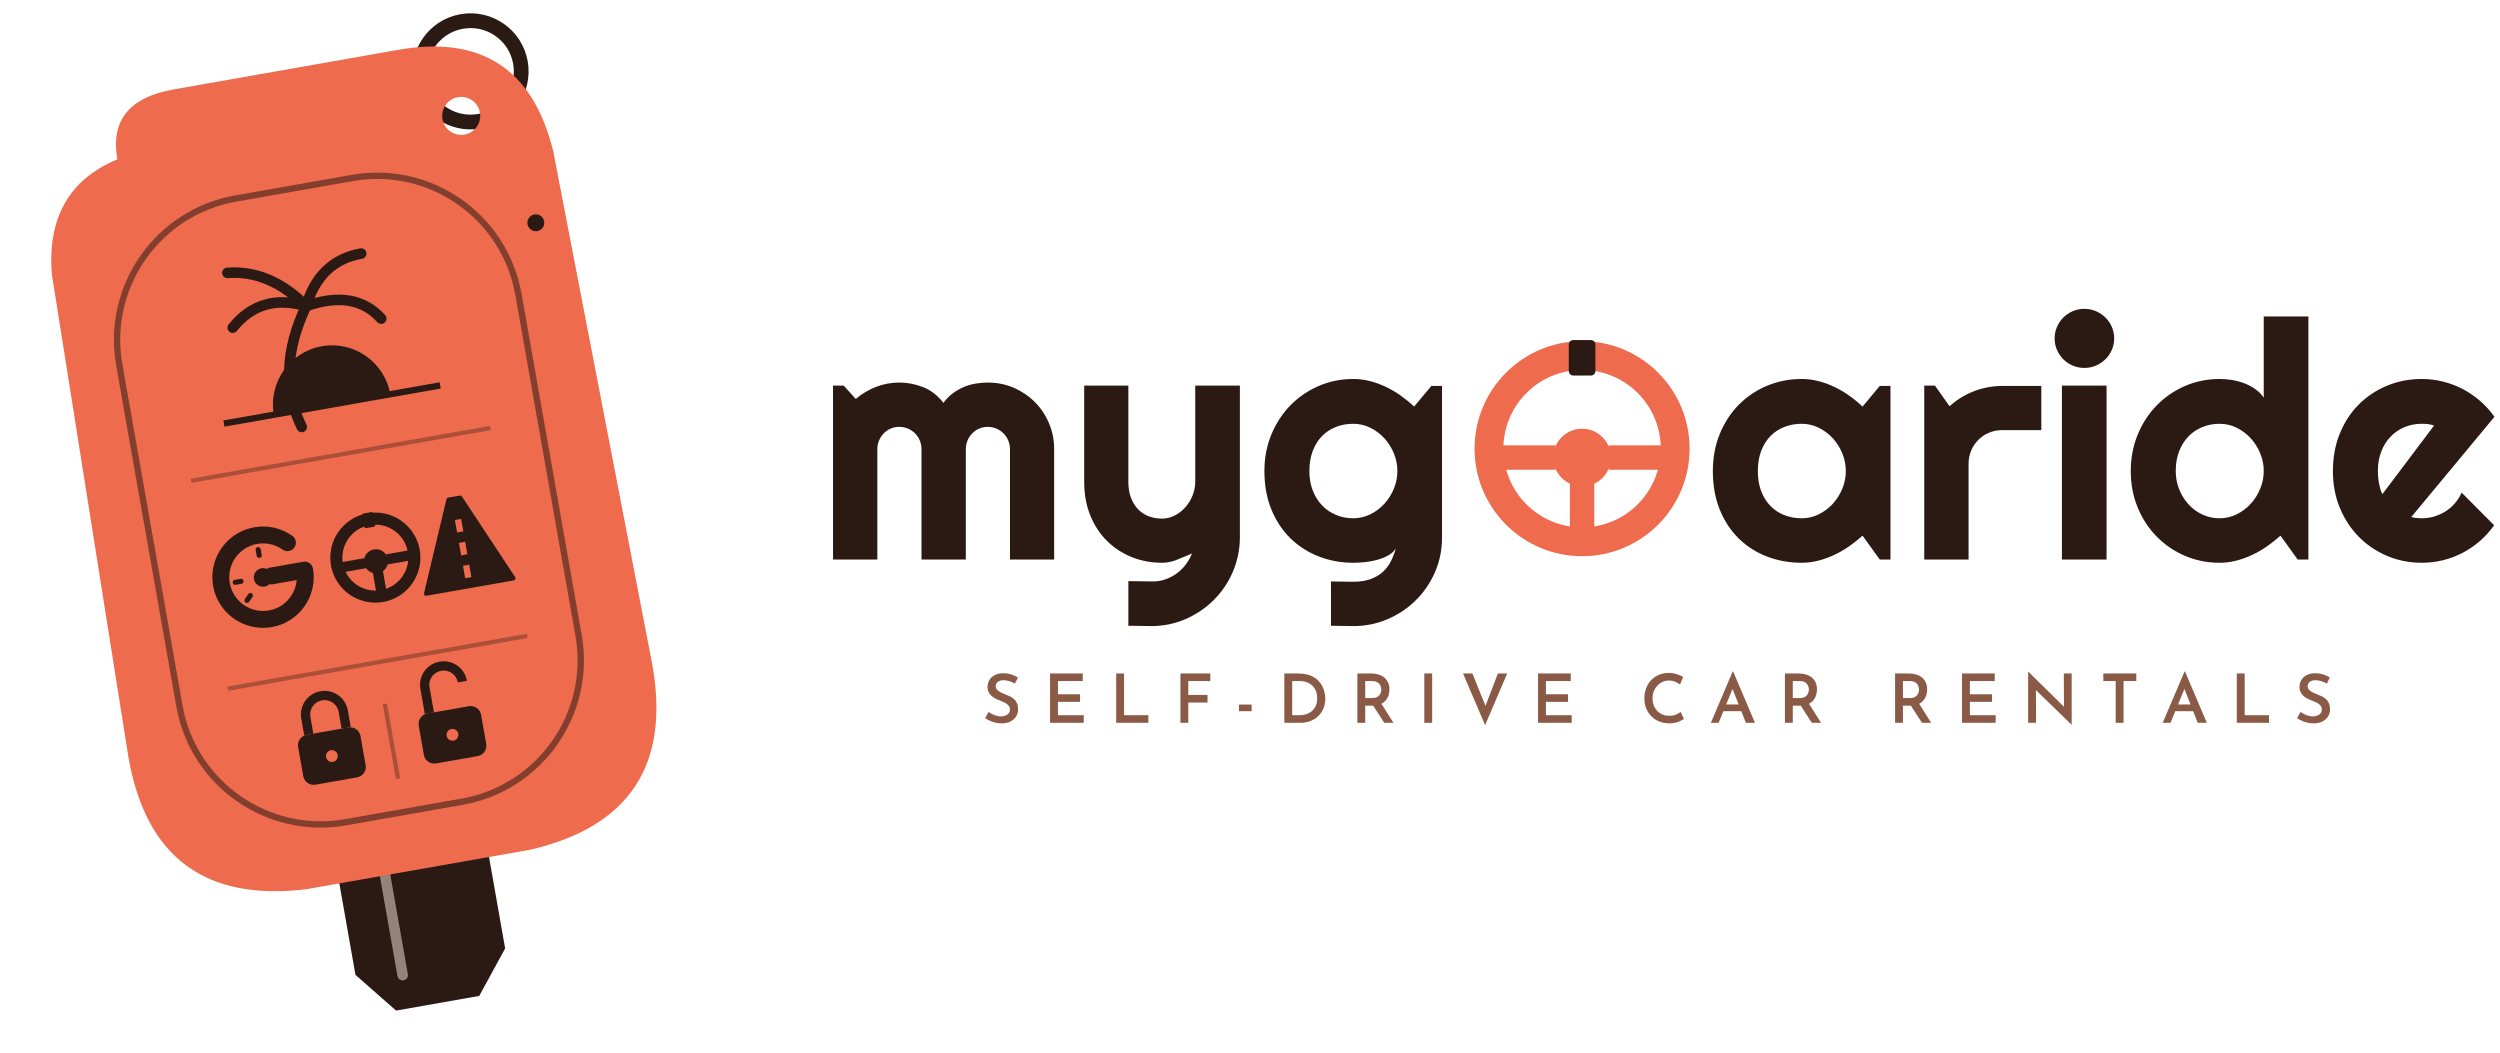
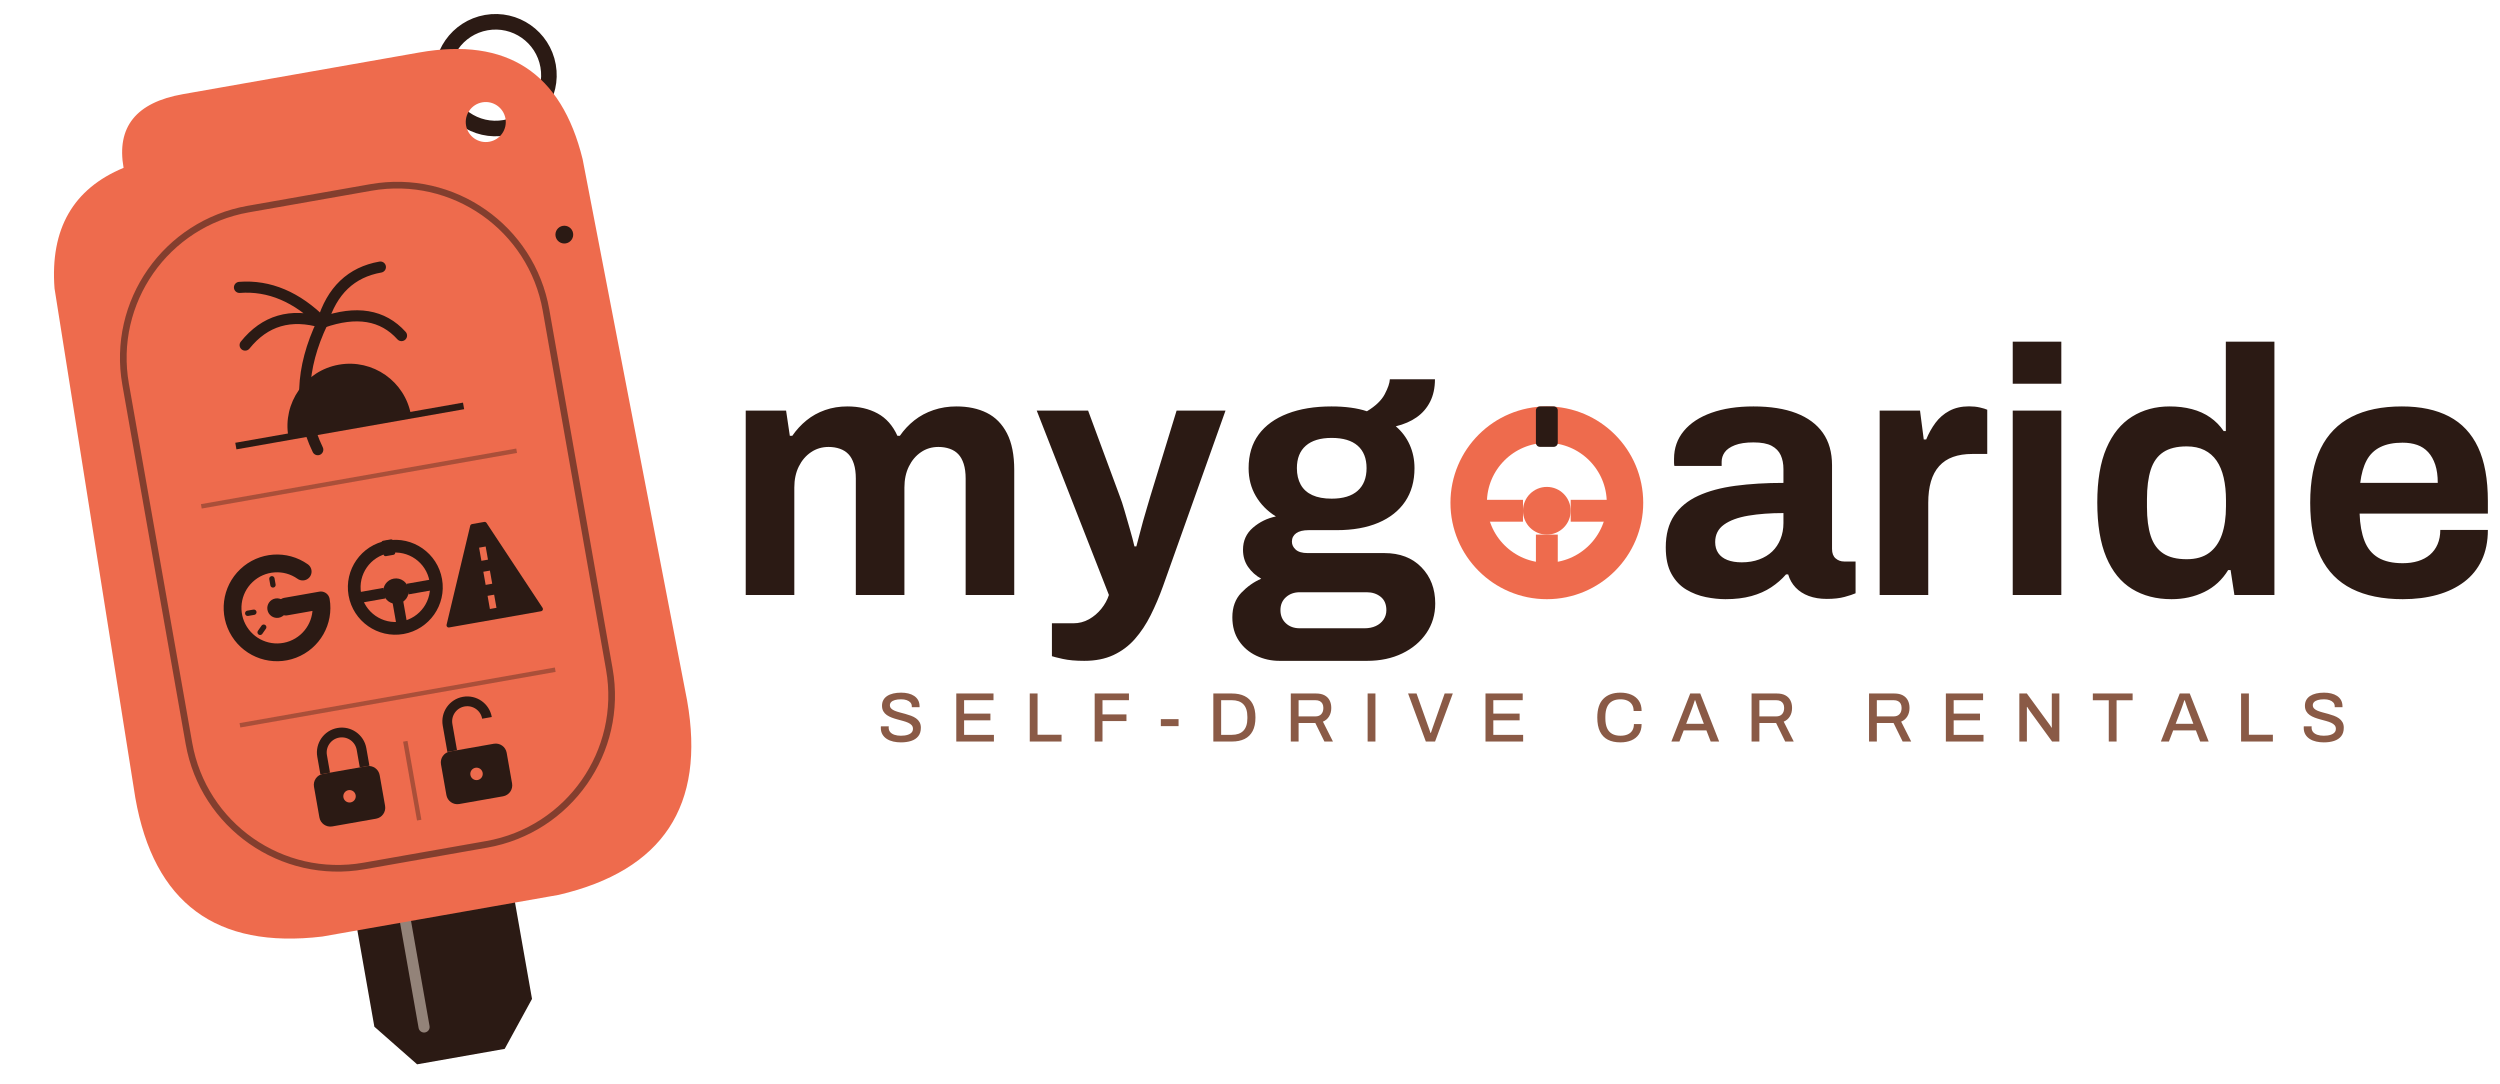
- <svg xmlns="http://www.w3.org/2000/svg" viewBox="0 0 812 342" role="img" aria-label="MyGoaRide, self-drive car rentals">
+ <svg xmlns="http://www.w3.org/2000/svg" viewBox="0 0 771 334" role="img" aria-label="MyGoaRide, self-drive car rentals">
  <g transform="translate(0.00 0.00) scale(1.3714) translate(14.20 9.31)">
    <g transform="rotate(-10 70 118)">
      <path d="M52 192 H88 V220 L80 230 H60 L52 220 Z" fill="#2B1A14" />
      <path d="M63 198 V222" stroke="#FCEBDD" stroke-width="2.5" stroke-linecap="round" opacity="0.5" />
      <circle cx="116" cy="14" r="12" fill="none" stroke="#2B1A14" stroke-width="3.5" />
      <path d="M30 20 Q30 6 46 6 H100 Q130 6 132 36 L134 160 Q134 196 98 198 H44 Q8 196 8 160 L10 44 Q12 24 30 20 Z M116.5 24 A4.5 4.5 0 1 0 107.5 24 A4.5 4.5 0 1 0 116.5 24 Z" fill="#EE6B4D" fill-rule="evenodd" />
      <rect x="22" y="34" width="96" height="150" rx="34" fill="none" stroke="#2B1A14" stroke-width="1.5" opacity="0.55" />
      <path d="M34 98 H106 M34 148 H106" stroke="#2B1A14" stroke-width="1" opacity="0.35" />
      <g transform="translate(0 4)">
        <path d="M56 82 A14 14 0 0 1 84 82 Z" fill="#2B1A14" />
        <path d="M44 82 H96" stroke="#2B1A14" stroke-width="1.5" />
        <path d="M62 86 Q58 72 68 58" stroke="#2B1A14" stroke-width="2.5" fill="none" stroke-linecap="round" />
        <path d="M68 58 Q58 53 50 60 M68 58 Q61 48 51 47 M68 58 Q73 48 83 48 M68 58 Q80 56 85 64" stroke="#2B1A14" stroke-width="2.5" fill="none" stroke-linecap="round" />
      </g>
      <g transform="translate(-0.2 0)">
        <path d="M54.1 116.4 A10 10 0 1 0 57 123.5 H49" stroke="#2B1A14" stroke-width="4" fill="none" stroke-linecap="round" stroke-linejoin="round" />
        <path d="M47 116.8 V118.2 M40.3 123.5 H41.7 M42.3 128.2 L43.3 127.2" stroke="#2B1A14" stroke-width="1.2" stroke-linecap="round" />
        <circle cx="47" cy="123.5" r="2.2" fill="#2B1A14" />
      </g>
      <g transform="translate(62.8 112.5) scale(0.22)">
        <circle cx="50" cy="50" r="42" fill="none" stroke="#2B1A14" stroke-width="13" />
        <path d="M8 54 H38 M62 54 H92 M50 64 V92" stroke="#2B1A14" stroke-width="11" />
        <circle cx="50" cy="54" r="13" fill="#2B1A14" />
        <rect x="44" y="1" width="12" height="16" rx="2" fill="#2B1A14" />
      </g>
      <g transform="translate(1.65 0)">
        <path d="M91.6 113 H94.4 L103.5 134 H82.5 Z" fill="#2B1A14" stroke="#2B1A14" stroke-width="1" stroke-linejoin="round" />
        <path d="M93 118 V133" stroke="#EE6B4D" stroke-width="1.5" stroke-dasharray="3 2.5" />
      </g>
      <rect x="48" y="162" width="15" height="12" rx="2.5" fill="#2B1A14" />
      <path d="M51 162 V158 A4.5 4.5 0 0 1 60 158 V162" stroke="#2B1A14" stroke-width="2.2" fill="none" />
      <circle cx="55.5" cy="168" r="1.4" fill="#EE6B4D" />
      <path d="M70 158 V176" stroke="#2B1A14" stroke-width="1" opacity="0.35" />
      <rect x="77" y="162" width="15" height="12" rx="2.5" fill="#2B1A14" />
      <path d="M80 162 V156 A4.5 4.5 0 0 1 89 156" stroke="#2B1A14" stroke-width="2.2" fill="none" />
      <circle cx="84.5" cy="168" r="1.4" fill="#EE6B4D" />
      <circle cx="125" cy="52" r="2" fill="#2B1A14" />
    </g>
  </g>
-   <path d="M342.389 181.732H328.045V145.873Q328.045 144.396 327.491 143.078Q326.937 141.76 325.935 140.758Q324.933 139.756 323.615 139.202Q322.297 138.648 320.82 138.648Q319.344 138.648 318.052 139.202Q316.76 139.756 315.784 140.758Q314.808 141.76 314.255 143.078Q313.701 144.396 313.701 145.873V181.732H299.305V145.873Q299.305 144.396 298.751 143.078Q298.197 141.76 297.195 140.758Q296.193 139.756 294.875 139.202Q293.557 138.648 292.08 138.648Q290.603 138.648 289.311 139.202Q288.019 139.756 287.044 140.758Q286.068 141.76 285.515 143.078Q284.961 144.396 284.961 145.873V181.732H270.564V125.254H274.045L277.947 129.578Q280.953 127.047 284.565 125.649Q288.178 124.252 292.08 124.252Q296.035 124.252 299.806 125.728Q303.576 127.205 306.424 130.844Q307.742 129.051 309.43 127.785Q311.117 126.519 312.989 125.728Q314.861 124.937 316.865 124.595Q318.869 124.252 320.82 124.252Q325.303 124.252 329.231 125.939Q333.16 127.627 336.087 130.554Q339.014 133.48 340.701 137.435Q342.389 141.391 342.389 145.873ZM366.488 203.248V188.746L374.504 188.851Q376.613 188.851 378.564 188.166Q380.516 187.48 382.177 186.268Q383.838 185.055 385.103 183.393Q386.369 181.732 387.16 179.781Q384.787 180.783 382.335 181.785Q379.883 182.787 377.404 182.787Q372.183 182.787 367.596 180.941Q363.008 179.096 359.554 175.694Q356.1 172.293 354.122 167.415Q352.144 162.537 352.144 156.473V125.254H366.488V156.473Q366.488 159.478 367.358 161.72Q368.228 163.961 369.705 165.464Q371.182 166.967 373.159 167.705Q375.137 168.443 377.404 168.443Q379.619 168.443 381.597 167.415Q383.574 166.387 385.051 164.699Q386.527 163.012 387.371 160.876Q388.215 158.74 388.215 156.473V125.254H402.717V174.613Q402.664 180.572 400.396 185.793Q398.129 191.014 394.2 194.916Q390.271 198.818 385.051 201.086Q379.83 203.353 373.871 203.353ZM453.869 152.992Q453.869 150.039 452.735 147.27Q451.601 144.502 449.65 142.366Q447.699 140.23 445.089 138.938Q442.478 137.646 439.525 137.646Q436.572 137.646 433.962 138.648Q431.351 139.65 429.427 141.601Q427.502 143.553 426.394 146.427Q425.287 149.301 425.287 152.992Q425.287 156.525 426.394 159.347Q427.502 162.168 429.427 164.172Q431.351 166.176 433.962 167.257Q436.572 168.338 439.525 168.338Q442.478 168.338 445.089 167.046Q447.699 165.754 449.65 163.618Q451.601 161.482 452.735 158.714Q453.869 155.945 453.869 152.992ZM468.371 174.613Q468.371 180.572 466.103 185.793Q463.836 191.014 459.907 194.916Q455.978 198.818 450.731 201.086Q445.484 203.353 439.525 203.353L432.301 203.248V188.851L439.42 188.957Q442.795 188.957 445.168 188.087Q447.541 187.217 449.176 185.714Q450.81 184.211 451.786 182.26Q452.762 180.309 453.342 178.146Q452.498 179.518 450.916 180.388Q449.334 181.258 447.409 181.811Q445.484 182.365 443.401 182.576Q441.318 182.787 439.525 182.787Q433.566 182.787 428.319 180.73Q423.072 178.674 419.143 174.851Q415.215 171.027 412.947 165.49Q410.68 159.953 410.68 152.992Q410.68 146.611 412.947 141.127Q415.215 135.643 419.143 131.635Q423.072 127.627 428.319 125.359Q433.566 123.092 439.525 123.092Q442.267 123.092 444.957 123.777Q447.646 124.463 450.178 125.676Q452.709 126.889 455.003 128.523Q457.297 130.158 459.301 132.057L464.891 125.359H468.371Z" fill="#2B1A14" />
-   <g transform="translate(477.86 109.73) scale(0.72)">
-     <circle cx="50" cy="50" r="42" fill="none" stroke="#EE6B4D" stroke-width="13" />
-     <path d="M8 54 H38 M62 54 H92 M50 64 V92" stroke="#EE6B4D" stroke-width="11" />
-     <circle cx="50" cy="54" r="13" fill="#EE6B4D" />
-     <rect x="44" y="1" width="12" height="16" rx="2" fill="#2B1A14" />
+   <path d="M229.983 183.492V126.638H242.431L243.581 134.409H244.337Q246.22 131.676 248.737 129.631Q251.254 127.586 254.449 126.464Q257.645 125.342 261.34 125.342Q266.66 125.342 270.642 127.499Q274.624 129.657 276.761 134.409H277.517Q279.4 131.676 281.989 129.631Q284.579 127.586 287.89 126.464Q291.2 125.342 294.957 125.342Q300.361 125.342 304.343 127.33Q308.325 129.319 310.558 133.648Q312.791 137.978 312.791 144.951V183.492H297.807V147.627Q297.807 144.946 297.206 143.065Q296.605 141.185 295.529 140.062Q294.454 138.94 292.862 138.388Q291.27 137.837 289.397 137.837Q286.382 137.837 284.016 139.459Q281.649 141.081 280.285 143.882Q278.921 146.683 278.921 150.351V183.492H263.937V147.627Q263.937 144.946 263.336 143.065Q262.735 141.185 261.66 140.062Q260.584 138.94 258.992 138.388Q257.401 137.837 255.527 137.837Q252.512 137.837 250.115 139.459Q247.718 141.081 246.342 143.882Q244.967 146.683 244.967 150.351V183.492ZM334.381 203.806Q330.409 203.806 327.76 203.212Q325.112 202.618 324.412 202.369V192.222H331.024Q333.62 192.222 335.83 190.987Q338.039 189.752 339.652 187.747Q341.265 185.742 341.988 183.492L319.731 126.638H335.574L345.313 152.961Q346.022 154.75 346.82 157.535Q347.618 160.319 348.47 163.254Q349.323 166.189 349.863 168.518H350.45Q350.882 166.921 351.41 164.893Q351.938 162.864 352.52 160.716Q353.103 158.568 353.727 156.563Q354.352 154.558 354.76 153.069L362.86 126.638H377.943L358.653 180.835Q356.963 185.535 354.871 189.721Q352.779 193.907 349.992 197.075Q347.205 200.242 343.376 202.024Q339.546 203.806 334.381 203.806ZM394.589 203.806Q390.785 203.806 387.449 202.223Q384.113 200.641 382.084 197.624Q380.056 194.607 380.056 190.381Q380.056 185.699 382.81 182.816Q385.564 179.933 388.959 178.482Q386.451 177.069 384.897 174.815Q383.343 172.561 383.343 169.537Q383.343 165.386 386.402 162.745Q389.461 160.103 393.49 159.277Q389.517 156.793 387.294 152.987Q385.071 149.181 385.071 144.401Q385.071 138.203 388.179 133.996Q391.288 129.788 397.054 127.565Q402.82 125.342 410.643 125.342Q413.799 125.342 416.562 125.715Q419.325 126.088 421.561 126.835Q425.552 124.426 427.05 121.576Q428.548 118.725 428.632 116.96H442.541Q442.541 120.928 441.059 123.867Q439.578 126.807 436.904 128.685Q434.229 130.563 430.464 131.474Q433.257 133.85 434.744 137.163Q436.23 140.476 436.23 144.378Q436.23 150.412 433.347 154.673Q430.464 158.934 425.094 161.216Q419.725 163.498 412.254 163.498H403.623Q401.05 163.498 399.738 164.447Q398.425 165.395 398.425 167.053Q398.425 168.457 399.606 169.513Q400.787 170.57 403.285 170.57H426.951Q434.098 170.57 438.362 174.939Q442.625 179.309 442.625 186.117Q442.625 191.236 439.911 195.229Q437.197 199.223 432.462 201.514Q427.726 203.806 421.608 203.806ZM400.843 193.762H420.819Q422.777 193.762 424.284 193.072Q425.791 192.381 426.674 191.097Q427.557 189.813 427.557 188.193Q427.557 185.455 425.798 184.051Q424.04 182.647 421.495 182.647H400.843Q398.298 182.647 396.594 184.166Q394.889 185.685 394.889 188.169Q394.889 190.653 396.552 192.208Q398.214 193.762 400.843 193.762ZM410.681 153.788Q415.982 153.788 418.715 151.341Q421.448 148.895 421.448 144.378Q421.448 139.86 418.715 137.456Q415.982 135.052 410.681 135.052Q405.473 135.052 402.717 137.456Q399.961 139.86 399.961 144.378Q399.961 147.345 401.144 149.472Q402.327 151.6 404.713 152.694Q407.098 153.788 410.681 153.788Z" fill="#2B1A14" />
+   <g transform="translate(446.40 124.42) scale(0.6129)">
+     <circle cx="50" cy="50" r="39.33" fill="none" stroke="#EE6B4D" stroke-width="18.34" />
+     <path d="M10.67 54 H38.00 M62.00 54 H89.33 M50 66.00 V89.33" stroke="#EE6B4D" stroke-width="11.00" />
+     <circle cx="50" cy="54" r="12.00" fill="#EE6B4D" />
+     <rect x="44.5" y="1.5" width="11" height="20.34" rx="2" fill="#2B1A14" />
  </g>
-   <path d="M614.025 181.732H610.545L604.955 173.98Q602.898 175.826 600.604 177.435Q598.31 179.043 595.779 180.229Q593.248 181.416 590.585 182.101Q587.922 182.787 585.18 182.787Q579.221 182.787 573.974 180.783Q568.726 178.779 564.798 174.956Q560.869 171.133 558.601 165.596Q556.334 160.059 556.334 152.992Q556.334 146.4 558.601 140.89Q560.869 135.379 564.798 131.424Q568.726 127.469 573.974 125.28Q579.221 123.092 585.18 123.092Q587.922 123.092 590.611 123.777Q593.301 124.463 595.832 125.676Q598.363 126.889 600.657 128.523Q602.951 130.158 604.955 132.057L610.545 125.359H614.025ZM599.523 152.992Q599.523 150.039 598.39 147.27Q597.256 144.502 595.305 142.366Q593.353 140.23 590.743 138.938Q588.133 137.646 585.18 137.646Q582.226 137.646 579.616 138.648Q577.006 139.65 575.081 141.601Q573.156 143.553 572.049 146.427Q570.941 149.301 570.941 152.992Q570.941 156.684 572.049 159.558Q573.156 162.432 575.081 164.383Q577.006 166.334 579.616 167.336Q582.226 168.338 585.18 168.338Q588.133 168.338 590.743 167.046Q593.353 165.754 595.305 163.618Q597.256 161.482 598.39 158.714Q599.523 155.945 599.523 152.992ZM639.391 181.732H624.994V125.254H628.475L633.221 131.951Q636.701 128.787 641.131 127.073Q645.56 125.359 650.307 125.359H663.016V139.703H650.307Q648.039 139.703 646.035 140.547Q644.031 141.391 642.555 142.867Q641.078 144.344 640.234 146.348Q639.391 148.351 639.391 150.619ZM686.693 109.908Q686.693 111.912 685.929 113.652Q685.164 115.393 683.846 116.685Q682.527 117.976 680.761 118.741Q678.994 119.506 676.99 119.506Q674.986 119.506 673.22 118.741Q671.453 117.976 670.161 116.685Q668.869 115.393 668.104 113.652Q667.34 111.912 667.34 109.908Q667.34 107.957 668.104 106.19Q668.869 104.424 670.161 103.132Q671.453 101.84 673.22 101.075Q674.986 100.31 676.99 100.31Q678.994 100.31 680.761 101.075Q682.527 101.84 683.846 103.132Q685.164 104.424 685.929 106.19Q686.693 107.957 686.693 109.908ZM684.215 181.732H669.713V125.254H684.215ZM749.764 181.732H746.283L740.693 173.98Q738.637 175.826 736.343 177.435Q734.049 179.043 731.517 180.229Q728.986 181.416 726.323 182.101Q723.66 182.787 720.918 182.787Q714.959 182.787 709.712 180.546Q704.465 178.305 700.536 174.323Q696.607 170.342 694.34 164.884Q692.072 159.426 692.072 152.992Q692.072 146.611 694.34 141.127Q696.607 135.643 700.536 131.635Q704.465 127.627 709.712 125.359Q714.959 123.092 720.918 123.092Q722.816 123.092 724.847 123.408Q726.877 123.725 728.802 124.436Q730.726 125.148 732.414 126.309Q734.101 127.469 735.262 129.156V102.789H749.764ZM735.262 152.992Q735.262 150.039 734.128 147.27Q732.994 144.502 731.043 142.366Q729.092 140.23 726.481 138.938Q723.871 137.646 720.918 137.646Q717.965 137.646 715.354 138.701Q712.744 139.756 710.819 141.733Q708.894 143.711 707.787 146.559Q706.68 149.406 706.68 152.992Q706.68 156.103 707.787 158.898Q708.894 161.693 710.819 163.803Q712.744 165.912 715.354 167.125Q717.965 168.338 720.918 168.338Q723.871 168.338 726.481 167.046Q729.092 165.754 731.043 163.618Q732.994 161.482 734.128 158.714Q735.262 155.945 735.262 152.992ZM783.197 167.916Q784.041 168.18 784.885 168.259Q785.728 168.338 786.572 168.338Q788.682 168.338 790.633 167.758Q792.584 167.178 794.298 166.097Q796.012 165.016 797.356 163.46Q798.701 161.904 799.545 160.006L810.092 170.605Q808.088 173.453 805.477 175.721Q802.867 177.988 799.835 179.57Q796.803 181.152 793.454 181.97Q790.105 182.787 786.572 182.787Q780.613 182.787 775.366 180.572Q770.119 178.357 766.19 174.402Q762.262 170.447 759.994 164.989Q757.726 159.531 757.726 152.992Q757.726 146.295 759.994 140.758Q762.262 135.221 766.19 131.318Q770.119 127.416 775.366 125.254Q780.613 123.092 786.572 123.092Q790.105 123.092 793.48 123.935Q796.855 124.779 799.888 126.361Q802.92 127.943 805.557 130.237Q808.193 132.531 810.197 135.379ZM790.58 138.226Q789.578 137.857 788.602 137.752Q787.627 137.646 786.572 137.646Q783.619 137.646 781.009 138.727Q778.398 139.809 776.474 141.812Q774.549 143.816 773.441 146.638Q772.334 149.459 772.334 152.992Q772.334 153.783 772.413 154.785Q772.492 155.787 772.677 156.815Q772.861 157.844 773.125 158.793Q773.389 159.742 773.81 160.48Z" fill="#2B1A14" />
-   <path d="M329.654 222.019Q328.802 221.566 327.835 221.249Q326.868 220.933 325.986 220.933Q324.8 220.933 324.107 221.456Q323.414 221.98 323.414 222.915Q323.414 223.579 323.889 224.07Q324.363 224.56 325.121 224.929Q325.878 225.297 326.708 225.61Q327.432 225.88 328.144 226.24Q328.857 226.6 329.427 227.129Q329.997 227.658 330.337 228.445Q330.677 229.231 330.677 230.377Q330.677 231.629 330.045 232.669Q329.414 233.708 328.221 234.327Q327.029 234.947 325.331 234.947Q324.334 234.947 323.377 234.73Q322.42 234.513 321.559 234.128Q320.697 233.743 319.971 233.248L321.109 231.244Q321.654 231.642 322.332 231.971Q323.01 232.3 323.731 232.496Q324.453 232.692 325.097 232.692Q325.782 232.692 326.457 232.464Q327.133 232.236 327.577 231.731Q328.021 231.226 328.021 230.384Q328.021 229.708 327.633 229.223Q327.245 228.738 326.61 228.375Q325.975 228.012 325.238 227.737Q324.49 227.451 323.711 227.094Q322.933 226.736 322.263 226.224Q321.593 225.711 321.184 224.958Q320.774 224.204 320.774 223.117Q320.774 221.795 321.385 220.82Q321.995 219.846 323.09 219.28Q324.184 218.715 325.608 218.662Q327.308 218.662 328.503 219.071Q329.698 219.481 330.626 220.059ZM341.062 218.75H351.684V221.216H343.619V225.495H350.795V227.962H343.619V232.304H351.992V234.771H341.062ZM362.538 218.75H365.095V232.304H372.991V234.771H362.538ZM383.398 218.75H393.109V221.216H385.955V225.722H392.198V228.182H385.955V234.771H383.398ZM402.417 228.839H406.533V230.995H402.417ZM417.154 234.771V218.75H421.697Q424.087 218.75 425.766 219.473Q427.446 220.196 428.475 221.392Q429.503 222.589 429.98 224.052Q430.458 225.515 430.458 226.987Q430.458 228.784 429.819 230.219Q429.18 231.653 428.074 232.673Q426.969 233.693 425.528 234.232Q424.087 234.771 422.476 234.771ZM419.711 232.304H422.005Q423.275 232.304 424.337 231.943Q425.4 231.581 426.181 230.885Q426.962 230.19 427.39 229.163Q427.818 228.135 427.818 226.813Q427.818 225.302 427.321 224.235Q426.824 223.168 426.022 222.499Q425.22 221.83 424.269 221.519Q423.319 221.208 422.406 221.208H419.711ZM445.378 218.75Q446.704 218.75 447.797 219.096Q448.889 219.441 449.666 220.103Q450.442 220.765 450.867 221.717Q451.291 222.668 451.291 223.896Q451.291 224.853 451.004 225.794Q450.717 226.734 450.069 227.502Q449.421 228.27 448.368 228.735Q447.314 229.2 445.758 229.2H443.431V234.771H440.874V218.75ZM445.723 226.734Q446.581 226.734 447.151 226.466Q447.721 226.197 448.045 225.777Q448.37 225.357 448.511 224.884Q448.651 224.411 448.651 223.986Q448.651 223.59 448.522 223.121Q448.392 222.651 448.077 222.216Q447.763 221.782 447.212 221.499Q446.66 221.216 445.824 221.216H443.431V226.734ZM448.491 228.265 452.594 234.771H449.615L445.444 228.333ZM462.614 218.75H465.171V234.771H462.614ZM478.252 218.75 483.292 231.301 481.82 231.013 486.513 218.75H489.531L482.363 235.512L475.196 218.75ZM499.56 218.75H510.182V221.216H502.117V225.495H509.293V227.962H502.117V232.304H510.49V234.771H499.56ZM546.943 233.521Q546.607 233.767 545.908 234.115Q545.21 234.463 544.248 234.712Q543.287 234.962 542.132 234.947Q540.257 234.916 538.767 234.273Q537.276 233.631 536.235 232.519Q535.193 231.407 534.64 229.965Q534.086 228.523 534.086 226.886Q534.086 225.077 534.657 223.557Q535.228 222.037 536.283 220.922Q537.338 219.806 538.783 219.19Q540.229 218.574 541.962 218.574Q543.472 218.574 544.673 218.981Q545.874 219.388 546.692 219.901L545.676 222.308Q545.06 221.87 544.131 221.455Q543.201 221.04 542.046 221.04Q540.983 221.04 540.021 221.472Q539.058 221.903 538.324 222.683Q537.589 223.463 537.169 224.5Q536.748 225.537 536.748 226.749Q536.748 227.988 537.129 229.042Q537.51 230.096 538.224 230.865Q538.937 231.633 539.937 232.057Q540.937 232.48 542.185 232.48Q543.436 232.48 544.37 232.092Q545.304 231.704 545.867 231.235ZM555.679 234.771 562.772 218.099H562.921L570.014 234.771H567.064L562.077 222.11L563.918 220.875L558.205 234.771ZM560.132 228.82H565.614L566.492 231.002H559.36ZM584.248 218.75Q585.574 218.75 586.667 219.096Q587.759 219.441 588.536 220.103Q589.312 220.765 589.737 221.717Q590.161 222.668 590.161 223.896Q590.161 224.853 589.874 225.794Q589.587 226.734 588.939 227.502Q588.291 228.27 587.238 228.735Q586.184 229.2 584.628 229.2H582.301V234.771H579.744V218.75ZM584.593 226.734Q585.451 226.734 586.021 226.466Q586.591 226.197 586.915 225.777Q587.24 225.357 587.381 224.884Q587.521 224.411 587.521 223.986Q587.521 223.59 587.392 223.121Q587.262 222.651 586.947 222.216Q586.633 221.782 586.082 221.499Q585.53 221.216 584.694 221.216H582.301V226.734ZM587.361 228.265 591.464 234.771H588.485L584.314 228.333ZM620.028 218.75Q621.354 218.75 622.447 219.096Q623.539 219.441 624.316 220.103Q625.092 220.765 625.517 221.717Q625.941 222.668 625.941 223.896Q625.941 224.853 625.654 225.794Q625.367 226.734 624.719 227.502Q624.071 228.27 623.018 228.735Q621.964 229.2 620.408 229.2H618.081V234.771H615.524V218.75ZM620.373 226.734Q621.231 226.734 621.801 226.466Q622.371 226.197 622.695 225.777Q623.02 225.357 623.161 224.884Q623.301 224.411 623.301 223.986Q623.301 223.59 623.172 223.121Q623.042 222.651 622.727 222.216Q622.413 221.782 621.862 221.499Q621.31 221.216 620.474 221.216H618.081V226.734ZM623.141 228.265 627.244 234.771H624.265L620.094 228.333ZM637.264 218.75H647.886V221.216H639.821V225.495H646.997V227.962H639.821V232.304H648.194V234.771H637.264ZM672.809 235.345 660.52 223.419 661.268 223.722 661.321 234.771H658.74V218.205H658.853L670.957 230.133L670.379 229.944L670.326 218.75H672.884V235.345ZM683.162 218.75H693.87V221.216H689.734V234.771H687.177V221.216H683.162ZM702.447 234.771 709.54 218.099H709.689L716.782 234.771H713.832L708.845 222.11L710.686 220.875L704.973 234.771ZM706.9 228.82H712.382L713.26 231.002H706.128ZM726.512 218.75H729.069V232.304H736.965V234.771H726.512ZM755.768 222.019Q754.916 221.566 753.949 221.249Q752.982 220.933 752.1 220.933Q750.914 220.933 750.221 221.456Q749.528 221.98 749.528 222.915Q749.528 223.579 750.003 224.07Q750.477 224.56 751.235 224.929Q751.992 225.297 752.822 225.61Q753.546 225.88 754.258 226.24Q754.971 226.6 755.541 227.129Q756.111 227.658 756.451 228.445Q756.791 229.231 756.791 230.377Q756.791 231.629 756.159 232.669Q755.528 233.708 754.335 234.327Q753.143 234.947 751.445 234.947Q750.448 234.947 749.491 234.73Q748.534 234.513 747.673 234.128Q746.811 233.743 746.085 233.248L747.223 231.244Q747.768 231.642 748.446 231.971Q749.124 232.3 749.845 232.496Q750.567 232.692 751.211 232.692Q751.896 232.692 752.571 232.464Q753.247 232.236 753.691 231.731Q754.135 231.226 754.135 230.384Q754.135 229.708 753.747 229.223Q753.359 228.738 752.724 228.375Q752.089 228.012 751.352 227.737Q750.604 227.451 749.825 227.094Q749.047 226.736 748.377 226.224Q747.707 225.711 747.298 224.958Q746.888 224.204 746.888 223.117Q746.888 221.795 747.499 220.82Q748.109 219.846 749.204 219.28Q750.298 218.715 751.722 218.662Q753.422 218.662 754.617 219.071Q755.812 219.481 756.74 220.059Z" fill="#8A5A46" />
+   <path d="M532.12 184.788Q529.298 184.788 526.09 184.148Q522.883 183.507 520.056 181.828Q517.23 180.149 515.476 176.987Q513.722 173.824 513.722 168.804Q513.722 162.855 516.326 158.986Q518.93 155.117 523.71 152.914Q528.49 150.712 535.188 149.818Q541.887 148.923 550.015 148.923V144.678Q550.015 142.218 549.177 140.379Q548.338 138.541 546.376 137.489Q544.413 136.437 540.769 136.437Q537.243 136.437 535.045 137.292Q532.848 138.147 531.901 139.48Q530.955 140.814 530.955 142.42V143.697H516.38Q516.272 143.18 516.272 142.687Q516.272 142.194 516.272 141.509Q516.272 136.555 519.293 132.909Q522.315 129.262 527.816 127.302Q533.317 125.342 540.755 125.342Q548.555 125.342 553.94 127.408Q559.326 129.474 562.163 133.481Q564.999 137.489 564.999 143.495V169.293Q564.999 171.274 566.116 172.221Q567.234 173.167 568.708 173.167H572.258V182.967Q571.131 183.469 568.88 184.086Q566.628 184.704 563.393 184.704Q560.256 184.704 557.819 183.798Q555.382 182.891 553.764 181.187Q552.147 179.482 551.475 177.153H550.804Q548.874 179.374 546.242 181.121Q543.61 182.868 540.126 183.828Q536.642 184.788 532.12 184.788ZM537.149 173.425Q540.131 173.425 542.528 172.535Q544.925 171.645 546.564 170.07Q548.202 168.495 549.109 166.234Q550.015 163.973 550.015 161.315V158.23Q543.981 158.23 539.194 159.033Q534.407 159.836 531.683 161.794Q528.96 163.752 528.96 167.18Q528.96 169.171 529.913 170.57Q530.866 171.969 532.709 172.697Q534.552 173.425 537.149 173.425ZM579.687 183.492V126.638H592.135L593.285 135.531H594.041Q595.192 132.714 596.899 130.403Q598.605 128.093 601.183 126.706Q603.761 125.318 607.255 125.318Q609.077 125.318 610.594 125.666Q612.11 126.013 612.866 126.36V140.001H608.236Q604.865 140.001 602.308 140.919Q599.751 141.837 598.04 143.746Q596.328 145.655 595.499 148.489Q594.671 151.323 594.671 155.07V183.492ZM620.727 118.336V105.362H635.711V118.336ZM620.727 183.492V126.638H635.711V183.492ZM669.702 184.788Q662.649 184.788 657.503 181.621Q652.357 178.454 649.579 171.854Q646.802 165.255 646.802 154.957Q646.802 144.767 649.621 138.222Q652.441 131.676 657.503 128.509Q662.565 125.342 669.111 125.342Q672.811 125.342 675.969 126.17Q679.126 126.999 681.599 128.711Q684.071 130.422 685.775 132.944H686.447V105.362H701.431V183.492H689.091L687.917 175.815H687.161Q684.39 180.337 679.812 182.563Q675.234 184.788 669.702 184.788ZM674.37 172.462Q678.648 172.462 681.303 170.504Q683.958 168.546 685.226 164.905Q686.494 161.263 686.494 156.14V154.267Q686.494 150.43 685.785 147.329Q685.076 144.227 683.604 142.089Q682.132 139.95 679.831 138.809Q677.53 137.668 674.37 137.668Q669.839 137.668 667.153 139.452Q664.467 141.236 663.295 144.861Q662.124 148.486 662.124 153.947V156.375Q662.124 161.752 663.295 165.334Q664.467 168.917 667.153 170.69Q669.839 172.462 674.37 172.462ZM741.02 184.788Q731.69 184.788 725.325 181.602Q718.96 178.416 715.713 171.828Q712.466 165.24 712.466 155.065Q712.466 144.852 715.701 138.306Q718.936 131.76 725.231 128.551Q731.525 125.342 740.738 125.342Q749.392 125.342 755.306 128.443Q761.221 131.544 764.24 137.963Q767.259 144.382 767.259 154.558V158.399H727.703Q727.872 163.386 729.217 166.828Q730.563 170.269 733.439 171.981Q736.315 173.693 741.011 173.693Q743.588 173.693 745.713 173.045Q747.838 172.397 749.376 171.094Q750.914 169.791 751.749 167.856Q752.585 165.921 752.585 163.433H767.259Q767.259 168.762 765.358 172.782Q763.456 176.801 759.948 179.452Q756.44 182.103 751.634 183.446Q746.828 184.788 741.02 184.788ZM727.896 148.923H751.806Q751.806 145.641 751.031 143.309Q750.256 140.978 748.845 139.44Q747.434 137.902 745.441 137.212Q743.448 136.522 740.926 136.522Q736.855 136.522 734.099 137.879Q731.342 139.236 729.877 141.976Q728.412 144.716 727.896 148.923Z" fill="#2B1A14" />
+   <path d="M277.834 228.95Q276.613 228.95 275.493 228.698Q274.372 228.446 273.508 227.895Q272.644 227.344 272.145 226.496Q271.645 225.648 271.645 224.45Q271.645 224.326 271.653 224.209Q271.662 224.093 271.667 224.007H274.097Q274.092 224.066 274.081 224.195Q274.07 224.324 274.07 224.421Q274.07 225.218 274.538 225.773Q275.007 226.328 275.86 226.614Q276.714 226.899 277.83 226.899Q278.438 226.899 278.997 226.824Q279.556 226.748 280.023 226.586Q280.491 226.424 280.837 226.173Q281.183 225.923 281.37 225.576Q281.557 225.23 281.557 224.774Q281.557 224.09 281.155 223.64Q280.753 223.191 280.076 222.889Q279.399 222.587 278.544 222.35Q277.689 222.112 276.785 221.875Q275.881 221.637 275.026 221.313Q274.171 220.989 273.493 220.524Q272.816 220.059 272.414 219.349Q272.012 218.638 272.012 217.634Q272.012 216.66 272.421 215.903Q272.83 215.147 273.606 214.639Q274.381 214.132 275.469 213.873Q276.557 213.614 277.916 213.614Q279.088 213.614 280.114 213.859Q281.141 214.105 281.925 214.624Q282.708 215.143 283.151 215.939Q283.594 216.736 283.594 217.844V218.103H281.202V217.829Q281.202 217.145 280.784 216.668Q280.367 216.192 279.631 215.928Q278.896 215.664 277.936 215.664Q276.791 215.664 276.013 215.887Q275.235 216.11 274.839 216.519Q274.443 216.928 274.443 217.488Q274.443 218.097 274.845 218.506Q275.247 218.915 275.926 219.195Q276.606 219.475 277.462 219.702Q278.317 219.928 279.218 220.174Q280.119 220.42 280.974 220.739Q281.829 221.058 282.509 221.536Q283.189 222.014 283.591 222.721Q283.993 223.429 283.993 224.428Q283.993 226.044 283.199 227.043Q282.404 228.042 281.016 228.496Q279.627 228.95 277.834 228.95ZM294.918 228.69V213.873H306.396V215.94H297.327V220.079H305.445V222.145H297.327V226.624H306.525V228.69ZM317.577 228.69V213.873H319.985V226.591H327.384V228.69ZM337.6 228.69V213.873H348.17V215.94H340.009V220.324H347.398V222.385H340.009V228.69ZM358.004 223.931V221.775H363.469V223.931ZM374.19 228.69V213.873H379.915Q382.203 213.873 383.823 214.662Q385.442 215.45 386.311 217.081Q387.181 218.712 387.181 221.282Q387.181 223.825 386.311 225.466Q385.442 227.108 383.823 227.899Q382.203 228.69 379.915 228.69ZM376.599 226.624H379.894Q381.031 226.624 381.922 226.319Q382.813 226.014 383.429 225.391Q384.045 224.768 384.368 223.803Q384.691 222.839 384.691 221.525V221.076Q384.691 219.73 384.368 218.763Q384.045 217.795 383.432 217.172Q382.818 216.55 381.927 216.245Q381.036 215.94 379.894 215.94H376.599ZM398.08 228.69V213.873H405.872Q407.451 213.873 408.489 214.429Q409.527 214.986 410.046 215.991Q410.565 216.996 410.565 218.337Q410.565 219.826 409.891 220.933Q409.216 222.041 407.99 222.56L411.083 228.69H408.447L405.641 222.972H400.489V228.69ZM400.489 220.938H405.667Q406.836 220.938 407.48 220.244Q408.123 219.549 408.123 218.332Q408.123 217.567 407.843 217.038Q407.563 216.51 407.019 216.225Q406.475 215.94 405.667 215.94H400.489ZM421.775 228.69V213.873H424.184V228.69ZM439.726 228.69 434.252 213.873H436.862L440.535 224.226Q440.642 224.489 440.753 224.828Q440.863 225.166 440.973 225.478Q441.083 225.789 441.163 226.031H441.282Q441.368 225.805 441.467 225.502Q441.566 225.199 441.679 224.868Q441.791 224.538 441.894 224.242L445.535 213.873H448.046L442.572 228.69ZM458.128 228.69V213.873H469.605V215.94H460.537V220.079H468.655V222.145H460.537V226.624H469.735V228.69ZM499.732 228.95Q497.464 228.95 495.871 228.135Q494.278 227.32 493.44 225.622Q492.603 223.923 492.603 221.282Q492.603 217.398 494.488 215.506Q496.373 213.614 499.743 213.614Q501.611 213.614 503.085 214.235Q504.559 214.856 505.416 216.106Q506.272 217.357 506.272 219.275H503.814Q503.814 218.079 503.308 217.279Q502.801 216.478 501.889 216.071Q500.976 215.664 499.765 215.664Q498.249 215.664 497.198 216.255Q496.147 216.846 495.62 218.042Q495.093 219.239 495.093 221.076V221.546Q495.093 223.372 495.62 224.558Q496.147 225.745 497.19 226.322Q498.233 226.899 499.77 226.899Q501.025 226.899 501.954 226.5Q502.883 226.101 503.392 225.301Q503.901 224.501 503.901 223.305H506.272Q506.272 225.233 505.413 226.484Q504.555 227.734 503.078 228.342Q501.601 228.95 499.732 228.95ZM515.451 228.69 521.266 213.873H524.357L530.187 228.69H527.578L526.258 225.264H519.245L517.931 228.69ZM520.02 223.213H525.467L523.814 218.865Q523.732 218.659 523.611 218.322Q523.49 217.985 523.349 217.572Q523.209 217.159 523.067 216.733Q522.924 216.307 522.805 215.962H522.682Q522.547 216.388 522.355 216.95Q522.164 217.512 521.981 218.027Q521.797 218.542 521.673 218.865ZM540.186 228.69V213.873H547.979Q549.557 213.873 550.595 214.429Q551.633 214.986 552.152 215.991Q552.671 216.996 552.671 218.337Q552.671 219.826 551.997 220.933Q551.323 222.041 550.096 222.56L553.19 228.69H550.553L547.748 222.972H542.595V228.69ZM542.595 220.938H547.773Q548.943 220.938 549.586 220.244Q550.23 219.549 550.23 218.332Q550.23 217.567 549.95 217.038Q549.669 216.51 549.125 216.225Q548.581 215.94 547.773 215.94H542.595ZM576.41 228.69V213.873H584.202Q585.78 213.873 586.818 214.429Q587.856 214.986 588.375 215.991Q588.894 216.996 588.894 218.337Q588.894 219.826 588.22 220.933Q587.546 222.041 586.319 222.56L589.413 228.69H586.776L583.971 222.972H578.818V228.69ZM578.818 220.938H583.996Q585.166 220.938 585.809 220.244Q586.453 219.549 586.453 218.332Q586.453 217.567 586.173 217.038Q585.893 216.51 585.348 216.225Q584.804 215.94 583.996 215.94H578.818ZM600.105 228.69V213.873H611.582V215.94H602.513V220.079H610.632V222.145H602.513V226.624H611.712V228.69ZM622.763 228.69V213.873H625.079L631.86 223.157Q631.973 223.292 632.135 223.532Q632.296 223.771 632.447 224.009Q632.598 224.246 632.672 224.401H632.775Q632.775 224.078 632.775 223.771Q632.775 223.464 632.775 223.157V213.873H635.102V228.69H632.866L626.021 219.284Q625.854 219.041 625.593 218.634Q625.332 218.227 625.193 218.013H625.09Q625.09 218.325 625.09 218.64Q625.09 218.955 625.09 219.284V228.69ZM650.346 228.69V215.956H645.432V213.873H657.701V215.956H652.755V228.69ZM666.414 228.69 672.228 213.873H675.319L681.15 228.69H678.54L677.221 225.264H670.207L668.893 228.69ZM670.983 223.213H676.429L674.776 218.865Q674.695 218.659 674.573 218.322Q674.452 217.985 674.312 217.572Q674.172 217.159 674.029 216.733Q673.886 216.307 673.768 215.962H673.644Q673.509 216.388 673.318 216.95Q673.126 217.512 672.943 218.027Q672.76 218.542 672.636 218.865ZM691.149 228.69V213.873H693.557V226.591H700.956V228.69ZM716.66 228.95Q715.439 228.95 714.318 228.698Q713.198 228.446 712.334 227.895Q711.47 227.344 710.97 226.496Q710.471 225.648 710.471 224.45Q710.471 224.326 710.479 224.209Q710.487 224.093 710.492 224.007H712.923Q712.918 224.066 712.907 224.195Q712.896 224.324 712.896 224.421Q712.896 225.218 713.364 225.773Q713.832 226.328 714.686 226.614Q715.54 226.899 716.656 226.899Q717.264 226.899 717.822 226.824Q718.381 226.748 718.849 226.586Q719.317 226.424 719.663 226.173Q720.009 225.923 720.196 225.576Q720.383 225.23 720.383 224.774Q720.383 224.09 719.981 223.64Q719.579 223.191 718.902 222.889Q718.225 222.587 717.369 222.35Q716.514 222.112 715.61 221.875Q714.707 221.637 713.852 221.313Q712.996 220.989 712.319 220.524Q711.642 220.059 711.24 219.349Q710.838 218.638 710.838 217.634Q710.838 216.66 711.247 215.903Q711.655 215.147 712.431 214.639Q713.207 214.132 714.295 213.873Q715.383 213.614 716.741 213.614Q717.914 213.614 718.94 213.859Q719.967 214.105 720.75 214.624Q721.534 215.143 721.977 215.939Q722.42 216.736 722.42 217.844V218.103H720.027V217.829Q720.027 217.145 719.61 216.668Q719.193 216.192 718.457 215.928Q717.721 215.664 716.762 215.664Q715.616 215.664 714.838 215.887Q714.061 216.11 713.664 216.519Q713.268 216.928 713.268 217.488Q713.268 218.097 713.67 218.506Q714.072 218.915 714.752 219.195Q715.432 219.475 716.287 219.702Q717.142 219.928 718.043 220.174Q718.944 220.42 719.8 220.739Q720.655 221.058 721.335 221.536Q722.015 222.014 722.417 222.721Q722.818 223.429 722.818 224.428Q722.818 226.044 722.024 227.043Q721.23 228.042 719.841 228.496Q718.453 228.95 716.66 228.95Z" fill="#8A5A46" />
</svg>
